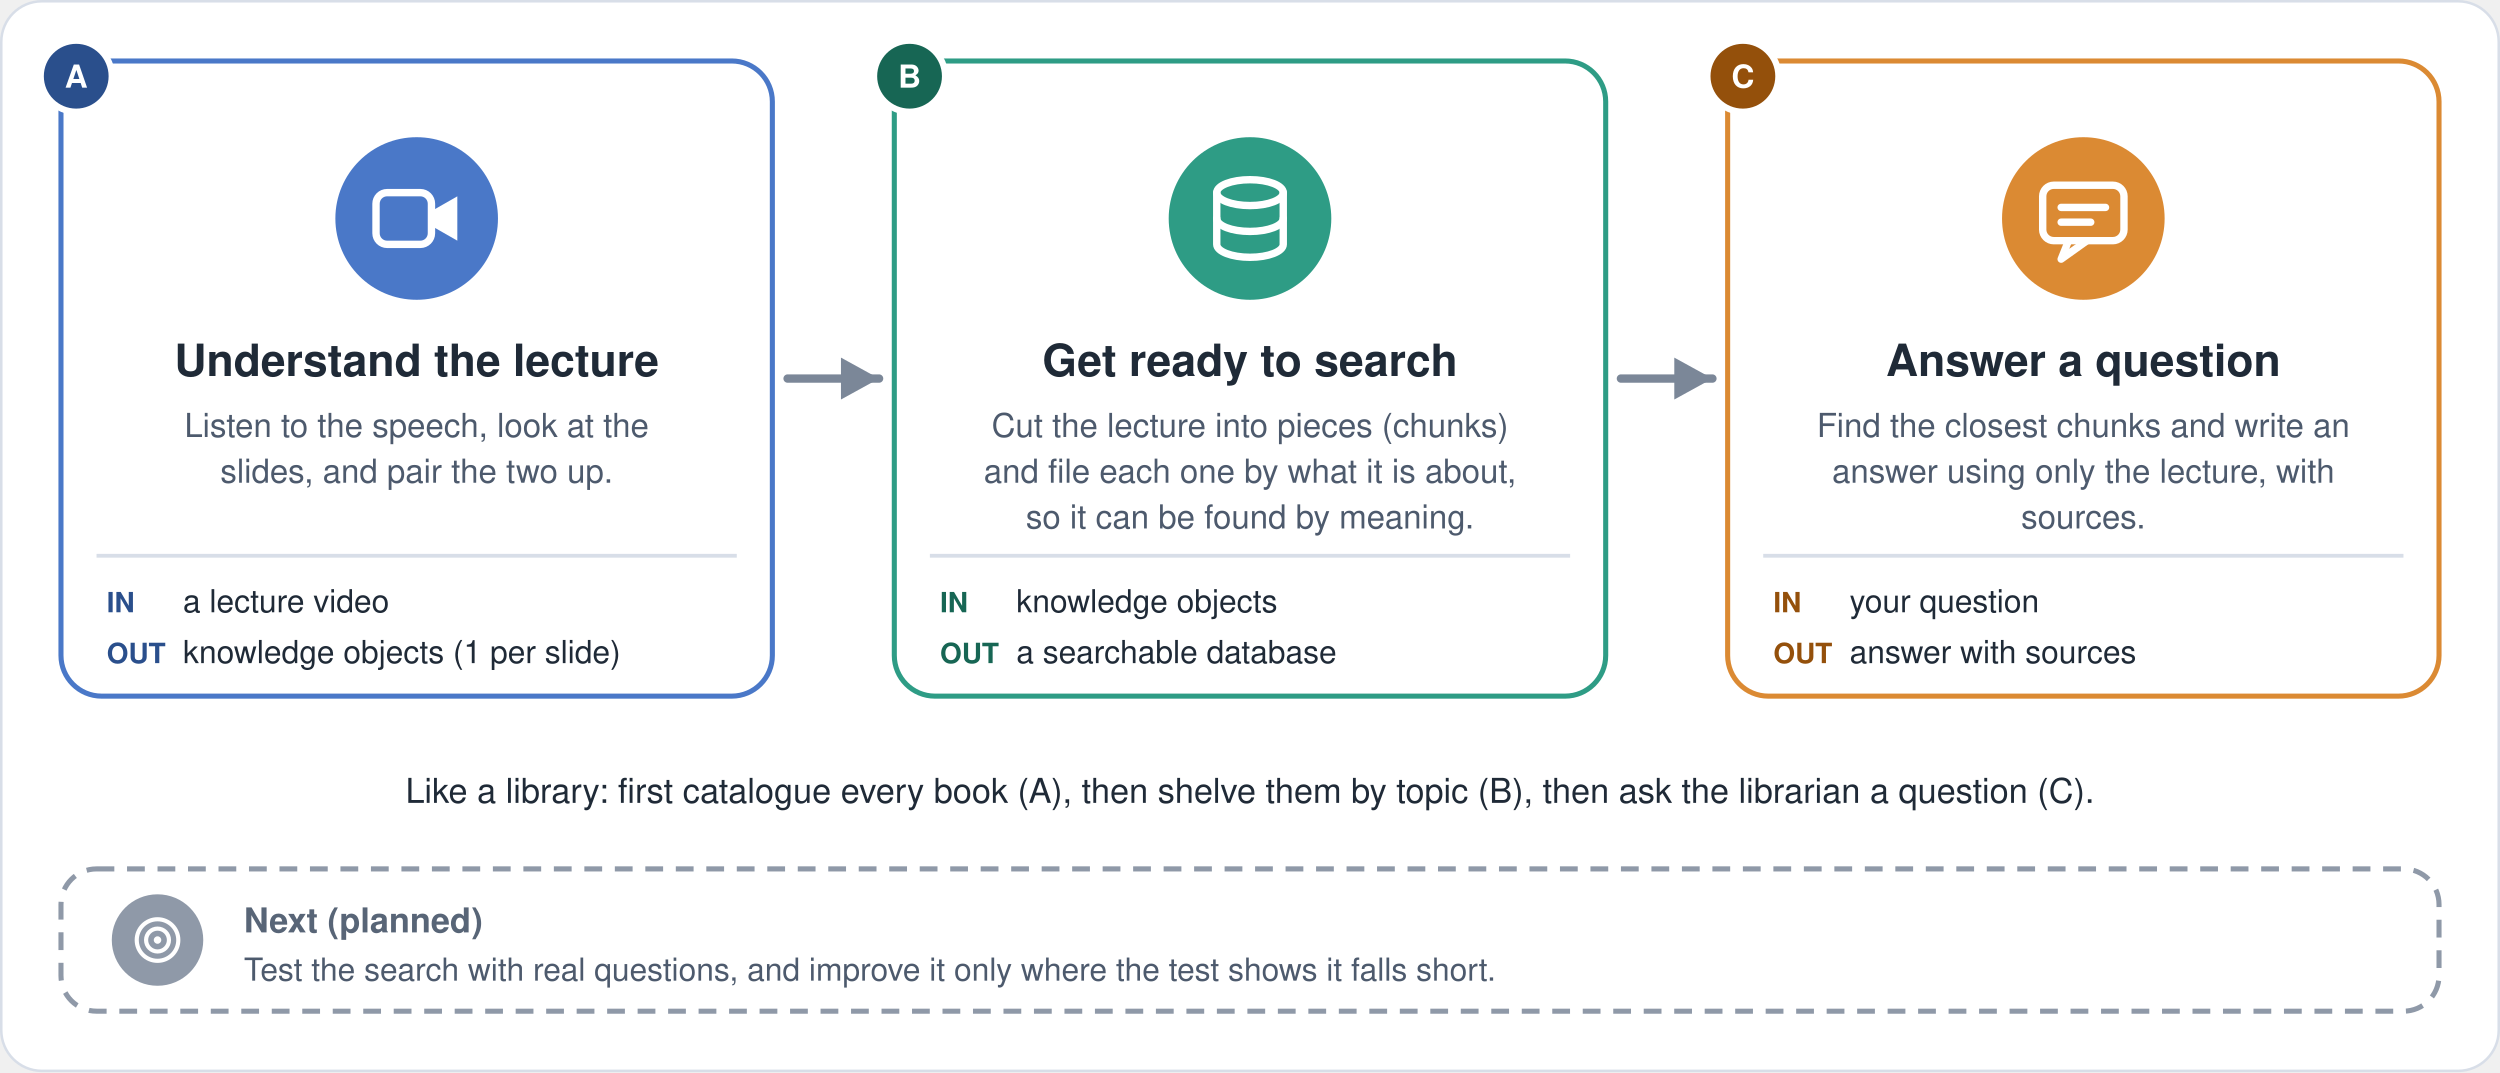
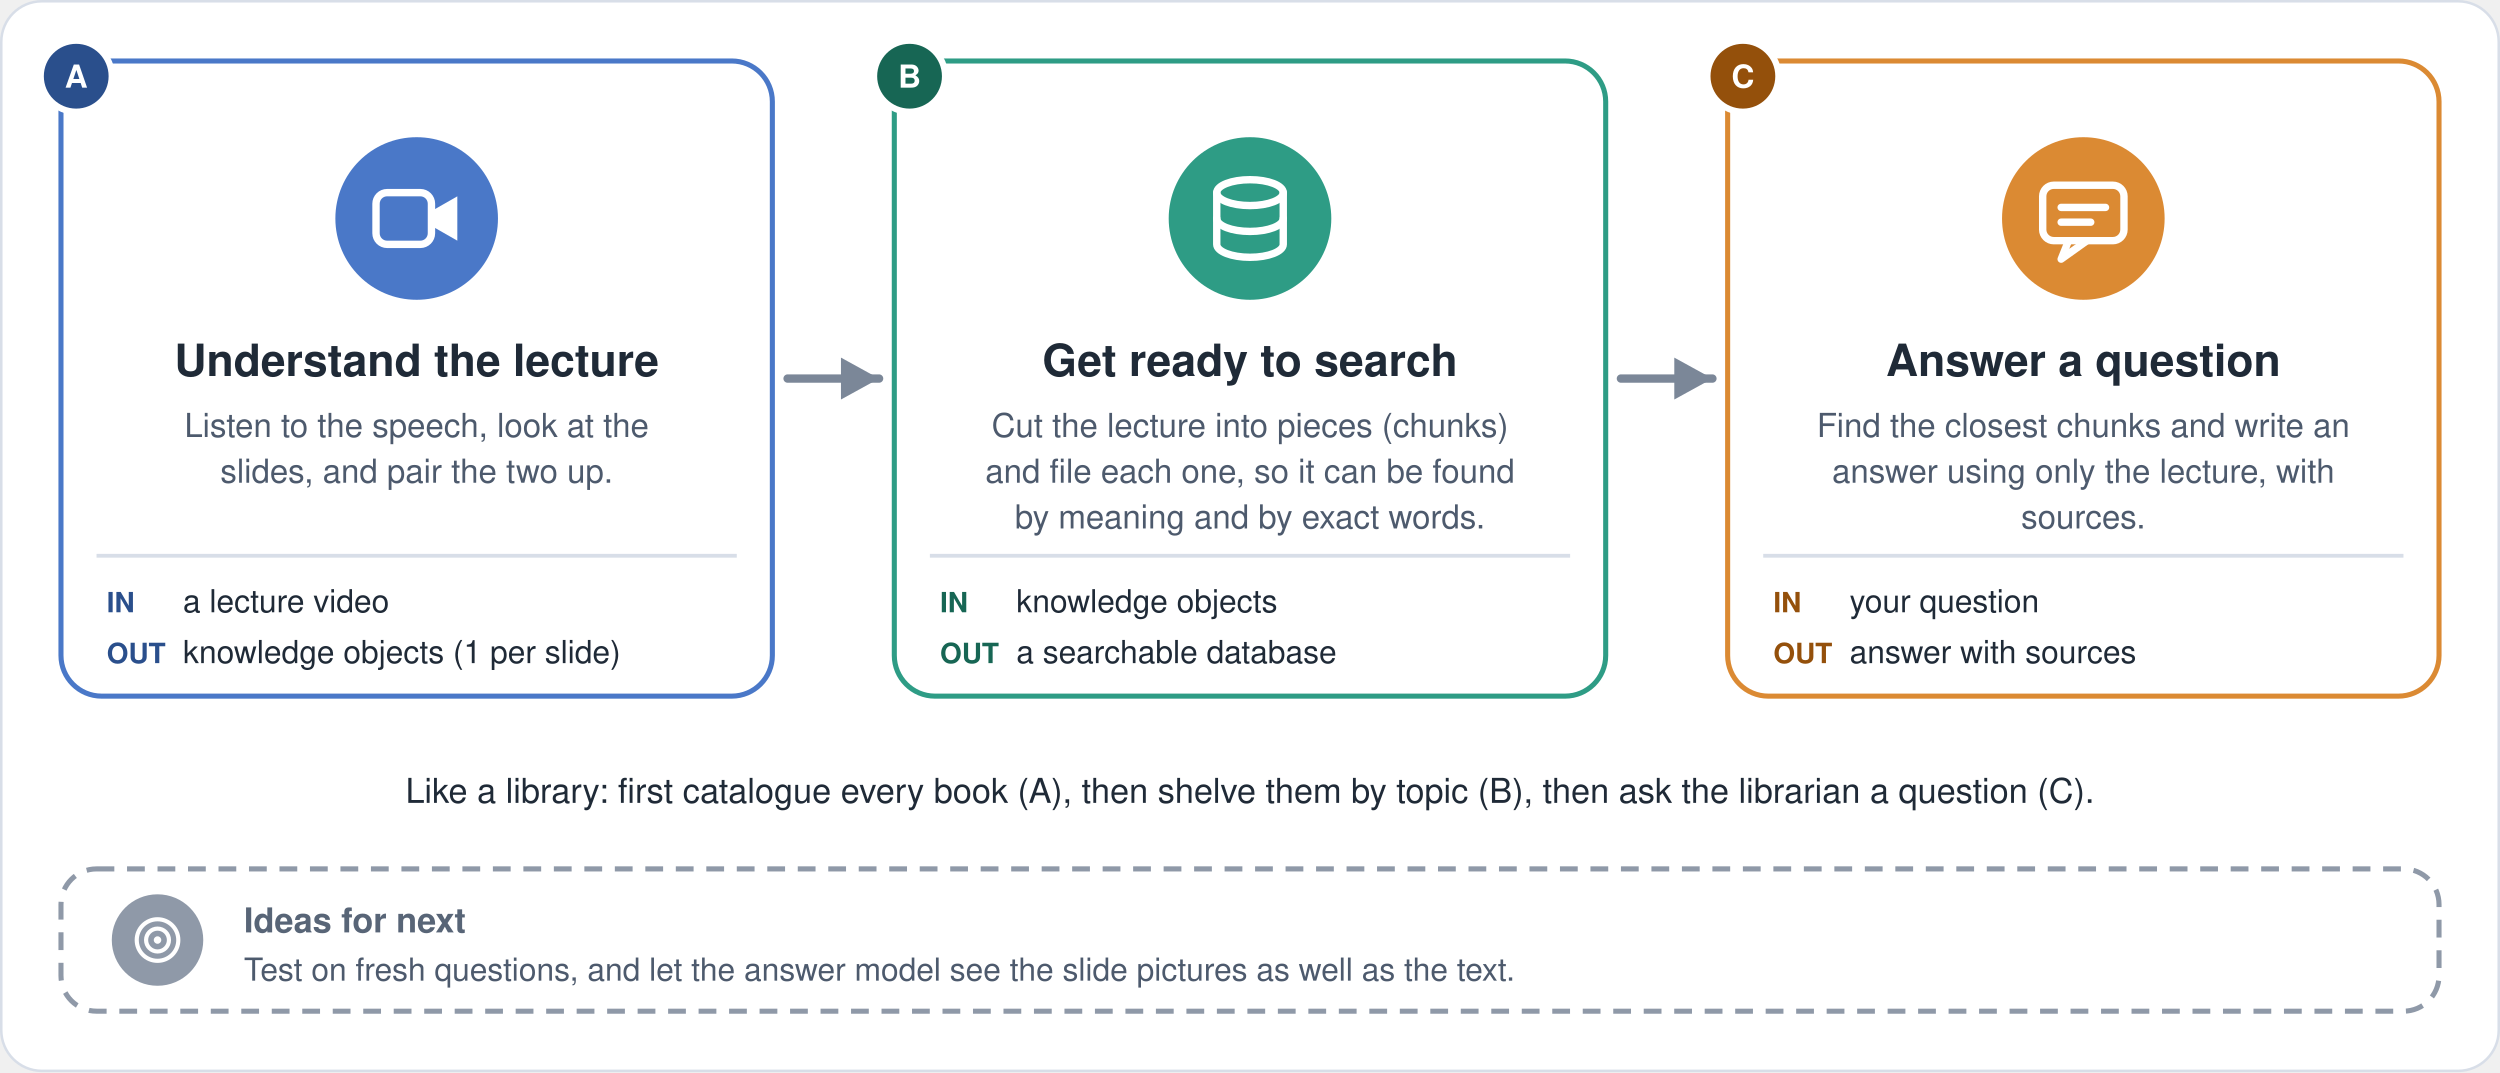
<svg xmlns="http://www.w3.org/2000/svg" width="984" height="422" viewBox="0 0 984 422" role="img" aria-label="The whole system in three parts: A understand the lecture, B get ready to search, C answer a question.">
  <rect x="0.5" y="0.5" width="983" height="421" rx="16" fill="#FFFFFF" stroke="#D8DEE8" />
  <rect x="24" y="24" width="280" height="250" rx="16" fill="#FFFFFF" stroke="#4A78C8" stroke-width="2" />
  <circle cx="30" cy="30" r="14" fill="#2A4F8C" stroke="#FFFFFF" stroke-width="2.5" />
  <text x="30" y="34.5" font-family="Segoe UI, Helvetica, Arial, sans-serif" font-size="12.5" font-weight="bold" fill="#FFFFFF" text-anchor="middle">A</text>
  <circle cx="164.0" cy="86" r="32" fill="#4A78C8" />
  <g transform="translate(164.0,86) scale(1.454545)">
    <rect x="-11" y="-7" width="15" height="14" rx="3" fill="none" stroke="#FFFFFF" stroke-width="2" stroke-linecap="round" stroke-linejoin="round" />
    <path d="M4,-2 L11,-6 L11,6 L4,2 Z" fill="#FFFFFF" />
  </g>
  <text x="164.0" y="148" font-family="Segoe UI, Helvetica, Arial, sans-serif" font-size="17.5" font-weight="bold" fill="#1F2A37" text-anchor="middle">Understand the lecture</text>
  <text x="164.0" y="172" font-family="Segoe UI, Helvetica, Arial, sans-serif" font-size="13" font-weight="normal" fill="#4D5A6D" text-anchor="middle">Listen to the speech, look at the</text>
  <text x="164.0" y="190" font-family="Segoe UI, Helvetica, Arial, sans-serif" font-size="13" font-weight="normal" fill="#4D5A6D" text-anchor="middle">slides, and pair the two up.</text>
  <rect x="38" y="218" width="252" height="1.5" rx="0" fill="#D8DEE8" />
  <text x="42" y="241" font-family="Segoe UI, Helvetica, Arial, sans-serif" font-size="11" font-weight="bold" fill="#2A4F8C">IN</text>
  <text x="72" y="241" font-family="Segoe UI, Helvetica, Arial, sans-serif" font-size="12.5" font-weight="normal" fill="#1F2A37">a lecture video</text>
  <text x="42" y="261" font-family="Segoe UI, Helvetica, Arial, sans-serif" font-size="11" font-weight="bold" fill="#2A4F8C">OUT</text>
  <text x="72" y="261" font-family="Segoe UI, Helvetica, Arial, sans-serif" font-size="12.5" font-weight="normal" fill="#1F2A37">knowledge objects (1 per slide)</text>
  <rect x="352" y="24" width="280" height="250" rx="16" fill="#FFFFFF" stroke="#2E9C85" stroke-width="2" />
  <circle cx="358" cy="30" r="14" fill="#176654" stroke="#FFFFFF" stroke-width="2.5" />
  <text x="358" y="34.5" font-family="Segoe UI, Helvetica, Arial, sans-serif" font-size="12.5" font-weight="bold" fill="#FFFFFF" text-anchor="middle">B</text>
  <circle cx="492.0" cy="86" r="32" fill="#2E9C85" />
  <g transform="translate(492.0,86) scale(1.454545)">
    <ellipse cx="0" cy="-7" rx="9" ry="3.5" fill="none" stroke="#FFFFFF" stroke-width="2" stroke-linecap="round" stroke-linejoin="round" />
    <path d="M-9,-7 V7 A9,3.5 0 0 0 9,7 V-7" fill="none" stroke="#FFFFFF" stroke-width="2" stroke-linecap="round" stroke-linejoin="round" />
    <path d="M-9,0 A9,3.5 0 0 0 9,0" fill="none" stroke="#FFFFFF" stroke-width="2" stroke-linecap="round" stroke-linejoin="round" />
  </g>
  <text x="492.0" y="148" font-family="Segoe UI, Helvetica, Arial, sans-serif" font-size="17.5" font-weight="bold" fill="#1F2A37" text-anchor="middle">Get ready to search</text>
  <text x="492.0" y="172" font-family="Segoe UI, Helvetica, Arial, sans-serif" font-size="13" font-weight="normal" fill="#4D5A6D" text-anchor="middle">Cut the lecture into pieces (chunks)</text>
-   <text x="492.0" y="190" font-family="Segoe UI, Helvetica, Arial, sans-serif" font-size="13" font-weight="normal" fill="#4D5A6D" text-anchor="middle">and file each one by what it is about,</text>
-   <text x="492.0" y="208" font-family="Segoe UI, Helvetica, Arial, sans-serif" font-size="13" font-weight="normal" fill="#4D5A6D" text-anchor="middle">so it can be found by meaning.</text>
+   <text x="492.0" y="190" font-family="Segoe UI, Helvetica, Arial, sans-serif" font-size="13" font-weight="normal" fill="#4D5A6D" text-anchor="middle">and file each one, so it can be found</text>
+   <text x="492.0" y="208" font-family="Segoe UI, Helvetica, Arial, sans-serif" font-size="13" font-weight="normal" fill="#4D5A6D" text-anchor="middle">by meaning and by exact words.</text>
  <rect x="366" y="218" width="252" height="1.5" rx="0" fill="#D8DEE8" />
  <text x="370" y="241" font-family="Segoe UI, Helvetica, Arial, sans-serif" font-size="11" font-weight="bold" fill="#176654">IN</text>
  <text x="400" y="241" font-family="Segoe UI, Helvetica, Arial, sans-serif" font-size="12.5" font-weight="normal" fill="#1F2A37">knowledge objects</text>
  <text x="370" y="261" font-family="Segoe UI, Helvetica, Arial, sans-serif" font-size="11" font-weight="bold" fill="#176654">OUT</text>
  <text x="400" y="261" font-family="Segoe UI, Helvetica, Arial, sans-serif" font-size="12.5" font-weight="normal" fill="#1F2A37">a searchable database</text>
  <rect x="680" y="24" width="280" height="250" rx="16" fill="#FFFFFF" stroke="#DB8A33" stroke-width="2" />
  <circle cx="686" cy="30" r="14" fill="#94500B" stroke="#FFFFFF" stroke-width="2.5" />
  <text x="686" y="34.5" font-family="Segoe UI, Helvetica, Arial, sans-serif" font-size="12.5" font-weight="bold" fill="#FFFFFF" text-anchor="middle">C</text>
  <circle cx="820.0" cy="86" r="32" fill="#DB8A33" />
  <g transform="translate(820.0,86) scale(1.454545)">
    <rect x="-11" y="-9" width="22" height="15" rx="3" fill="none" stroke="#FFFFFF" stroke-width="2" stroke-linecap="round" stroke-linejoin="round" />
    <path d="M-4,6 L-6,11 L1,6" fill="none" stroke="#FFFFFF" stroke-width="2" stroke-linecap="round" stroke-linejoin="round" />
    <path d="M-6,-3 H6 M-6,1 H2" fill="none" stroke="#FFFFFF" stroke-width="2" stroke-linecap="round" stroke-linejoin="round" />
  </g>
  <text x="820.0" y="148" font-family="Segoe UI, Helvetica, Arial, sans-serif" font-size="17.5" font-weight="bold" fill="#1F2A37" text-anchor="middle">Answer a question</text>
  <text x="820.0" y="172" font-family="Segoe UI, Helvetica, Arial, sans-serif" font-size="13" font-weight="normal" fill="#4D5A6D" text-anchor="middle">Find the closest chunks and write an</text>
  <text x="820.0" y="190" font-family="Segoe UI, Helvetica, Arial, sans-serif" font-size="13" font-weight="normal" fill="#4D5A6D" text-anchor="middle">answer using only the lecture, with</text>
  <text x="820.0" y="208" font-family="Segoe UI, Helvetica, Arial, sans-serif" font-size="13" font-weight="normal" fill="#4D5A6D" text-anchor="middle">sources.</text>
  <rect x="694" y="218" width="252" height="1.5" rx="0" fill="#D8DEE8" />
  <text x="698" y="241" font-family="Segoe UI, Helvetica, Arial, sans-serif" font-size="11" font-weight="bold" fill="#94500B">IN</text>
  <text x="728" y="241" font-family="Segoe UI, Helvetica, Arial, sans-serif" font-size="12.5" font-weight="normal" fill="#1F2A37">your question</text>
  <text x="698" y="261" font-family="Segoe UI, Helvetica, Arial, sans-serif" font-size="11" font-weight="bold" fill="#94500B">OUT</text>
  <text x="728" y="261" font-family="Segoe UI, Helvetica, Arial, sans-serif" font-size="12.5" font-weight="normal" fill="#1F2A37">answer with sources</text>
  <path d="M310,149.0 L346,149.0" fill="none" stroke="#7B8798" stroke-width="3.3" stroke-linecap="round" stroke-linejoin="round" />
  <polygon points="346,149.0 331.0,140.75 331.0,157.25" fill="#7B8798" />
  <path d="M638,149.0 L674,149.0" fill="none" stroke="#7B8798" stroke-width="3.3" stroke-linecap="round" stroke-linejoin="round" />
  <polygon points="674,149.0 659.0,140.75 659.0,157.25" fill="#7B8798" />
  <text x="492.0" y="316" font-family="Segoe UI, Helvetica, Arial, sans-serif" font-size="13.5" font-weight="normal" fill="#1F2A37" text-anchor="middle">Like a library: first catalogue every book (A), then shelve them by topic (B), then ask the librarian a question (C).</text>
  <rect x="24" y="342" width="936" height="56" rx="14" fill="#FFFFFF" stroke="#8F99A8" stroke-width="2" stroke-dasharray="7 5" />
  <circle cx="62" cy="370" r="18" fill="#8F99A8" />
  <g transform="translate(62,370) scale(0.8181818)">
    <circle cx="0" cy="0" r="10" fill="none" stroke="#FFFFFF" stroke-width="2" stroke-linecap="round" stroke-linejoin="round" />
    <circle cx="0" cy="0" r="5.5" fill="none" stroke="#FFFFFF" stroke-width="2" stroke-linecap="round" stroke-linejoin="round" />
    <circle cx="0" cy="0" r="1.8" fill="#FFFFFF" />
  </g>
-   <text x="96" y="367" font-family="Segoe UI, Helvetica, Arial, sans-serif" font-size="13.5" font-weight="bold" fill="#586577">Next (planned)</text>
-   <text x="96" y="386" font-family="Segoe UI, Helvetica, Arial, sans-serif" font-size="12.5" font-weight="normal" fill="#4D5A6D">Test the search with real questions, and improve it only where the test shows it falls short.</text>
+   <text x="96" y="367" font-family="Segoe UI, Helvetica, Arial, sans-serif" font-size="13.5" font-weight="bold" fill="#586577">Ideas for next</text>
+   <text x="96" y="386" font-family="Segoe UI, Helvetica, Arial, sans-serif" font-size="12.5" font-weight="normal" fill="#4D5A6D">Test on fresh questions, and let the answer model see the slide pictures as well as the text.</text>
</svg>
